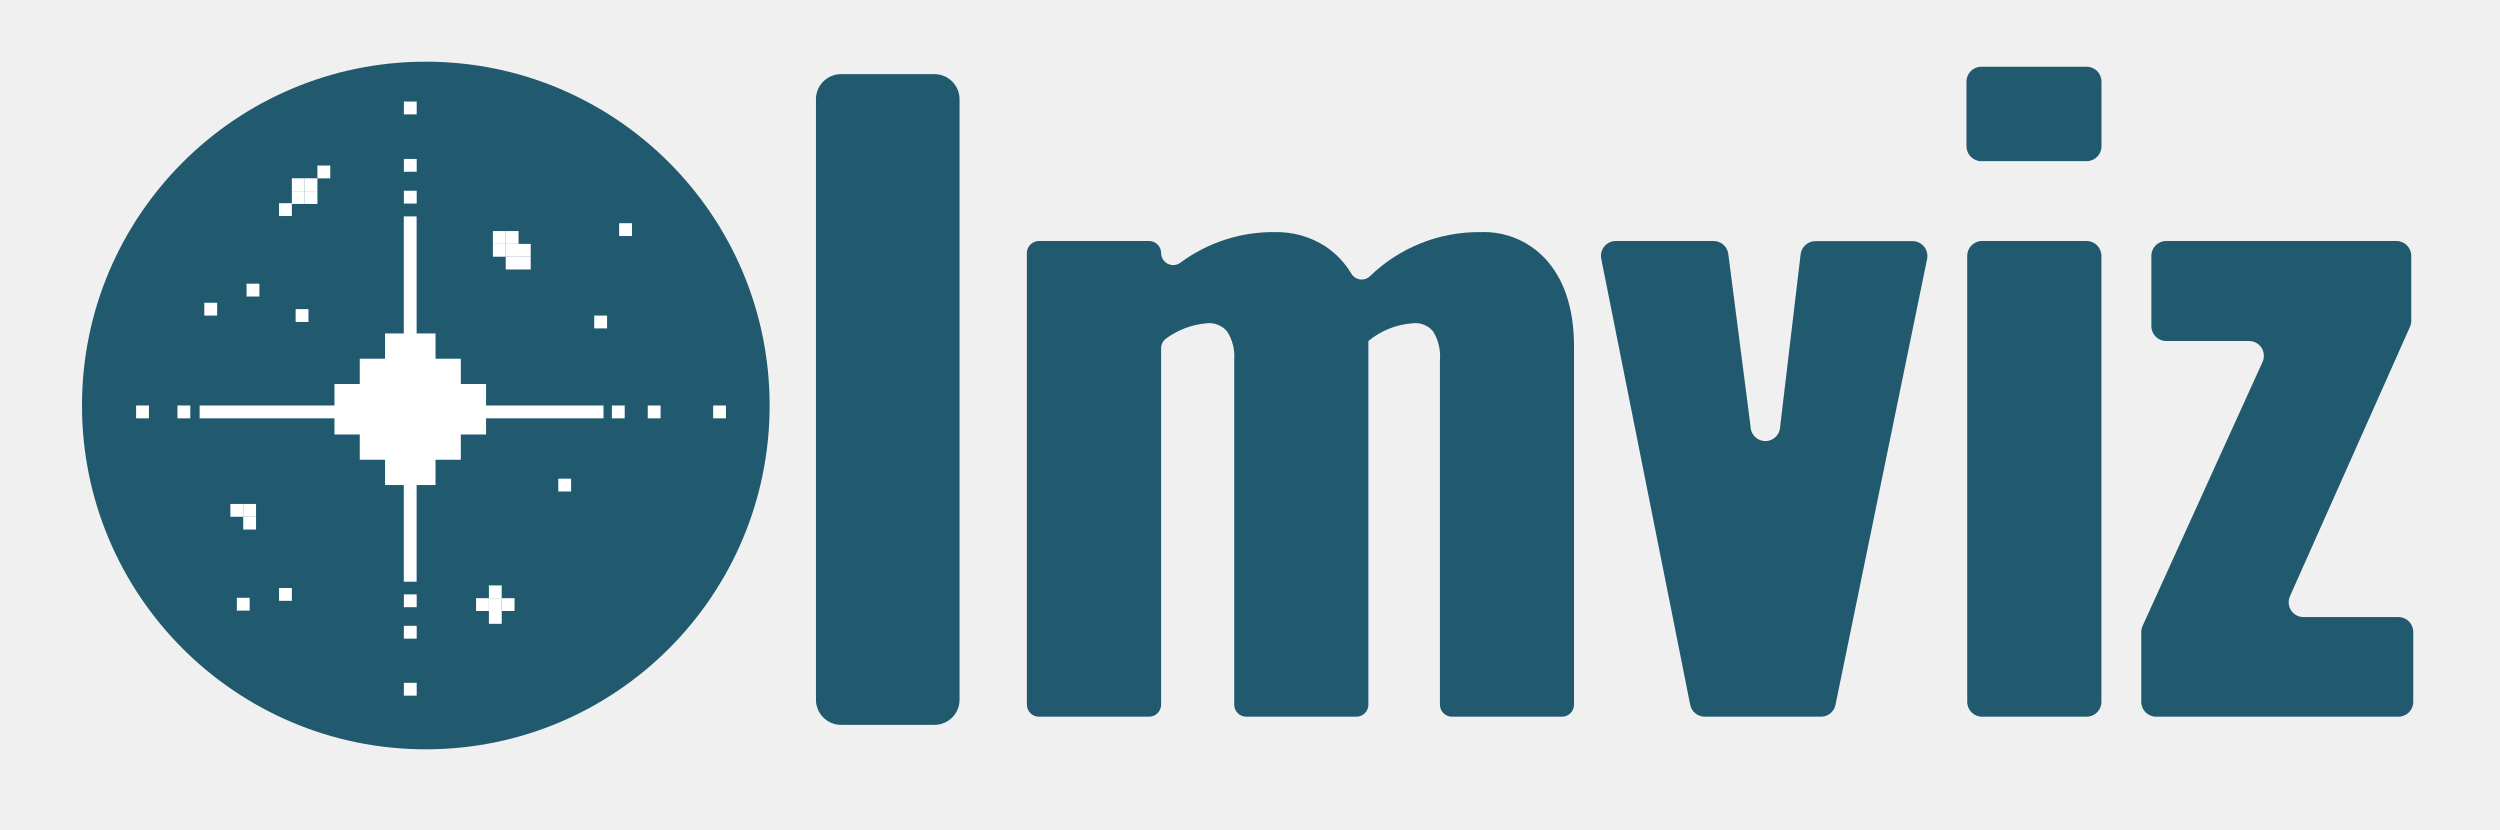
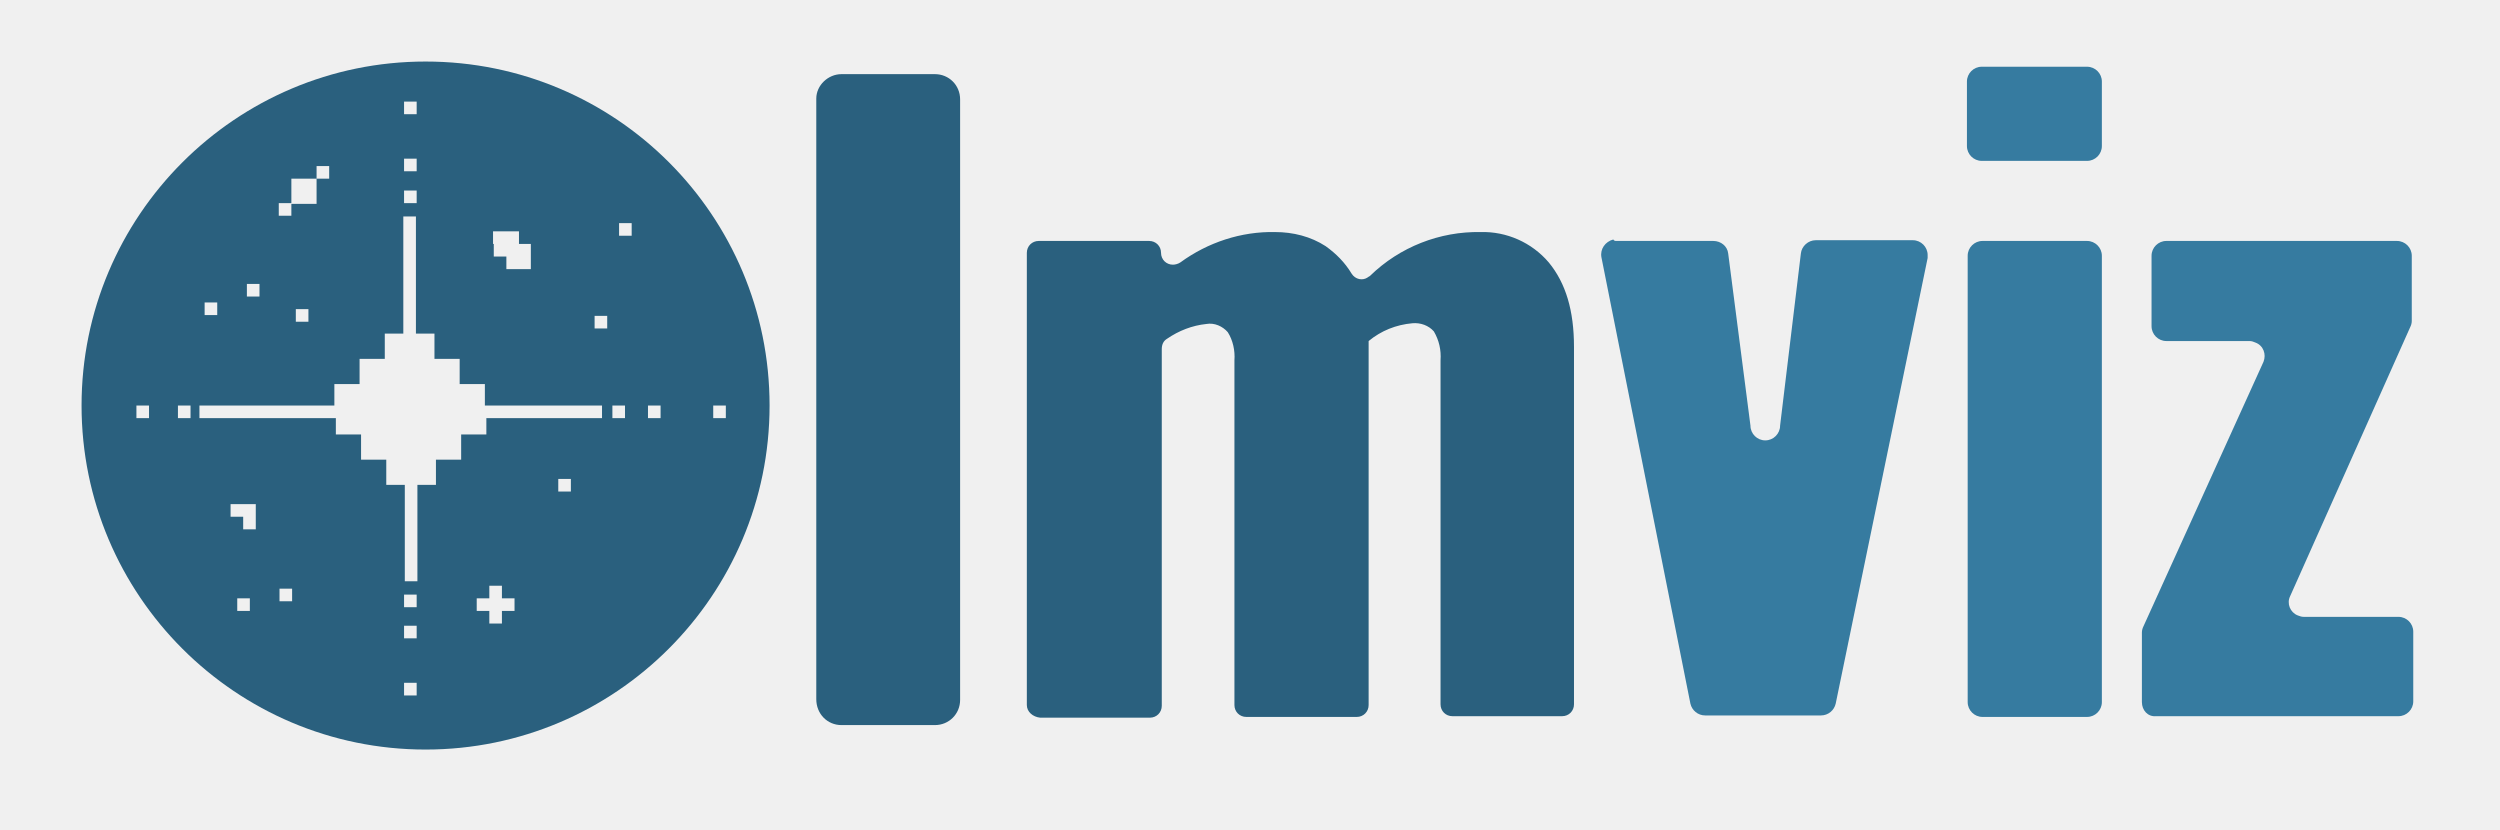
- <svg xmlns="http://www.w3.org/2000/svg" id="Layer_1" data-name="Layer 1" viewBox="0 0 337.24 111.86">
-   <defs>
-     <style>.cls-1{fill:#215a6f;}.cls-2{fill:#fff;}</style>
-   </defs>
-   <circle class="cls-1" cx="57.44" cy="54.7" r="46.38" />
-   <path class="cls-1" d="M218,32.51h13.14a2,2,0,0,1,2,1.74l3,23.25a2,2,0,0,0,4,0l2.76-23.21a2,2,0,0,1,2-1.76h13.06a2,2,0,0,1,2,2.4L247.6,95.08a2,2,0,0,1-2,1.6H230a2,2,0,0,1-2-1.61l-12-60.17A2,2,0,0,1,218,32.51Z" />
-   <path class="cls-1" d="M265.27,19.72V11a2,2,0,0,1,2-2h14.21a2,2,0,0,1,2,2v8.74a2,2,0,0,1-2,2H267.27A2,2,0,0,1,265.27,19.72Zm.1,75V34.51a2,2,0,0,1,2-2h14.1a2,2,0,0,1,2,2V94.68a2,2,0,0,1-2,2h-14.1A2,2,0,0,1,265.37,94.68Z" />
-   <path class="cls-1" d="M288.85,94.68V85.26a2,2,0,0,1,.18-.83l16.2-35.65A2,2,0,0,0,303.41,46h-11.2a2,2,0,0,1-2-2V34.51a2,2,0,0,1,2-2h31.06a2,2,0,0,1,2,2v8.75a2.11,2.11,0,0,1-.17.82L308.91,80.42a2,2,0,0,0,1.83,2.82h12.8a2,2,0,0,1,2,2v9.44a2,2,0,0,1-2,2H290.85A2,2,0,0,1,288.85,94.68Z" />
-   <path class="cls-1" d="M110.07,94.3v-81A3.39,3.39,0,0,1,113.46,10h12.59a3.39,3.39,0,0,1,3.39,3.39v81a3.39,3.39,0,0,1-3.39,3.39H113.46A3.39,3.39,0,0,1,110.07,94.3Z" />
-   <polygon class="cls-2" points="62.16 51.8 62.16 48.39 58.75 48.39 58.75 44.98 55.34 44.98 51.94 44.98 51.94 48.39 48.53 48.39 48.53 51.8 45.12 51.8 45.12 55.21 45.12 58.61 48.53 58.61 48.53 62.02 51.94 62.02 51.94 65.43 55.34 65.43 58.75 65.43 58.75 62.02 62.16 62.02 62.16 58.61 65.57 58.61 65.57 55.21 65.57 51.8 62.16 51.8" />
-   <rect class="cls-2" x="26.93" y="54.7" width="54.48" height="1.73" />
-   <rect class="cls-2" x="30.71" y="52.96" width="49.28" height="1.73" transform="translate(109.16 -1.52) rotate(90)" />
-   <rect class="cls-2" x="31.95" y="80.64" width="1.73" height="1.73" />
-   <rect class="cls-2" x="37.64" y="79.32" width="1.73" height="1.73" />
-   <rect class="cls-2" x="31.08" y="67.98" width="1.73" height="1.73" />
-   <rect class="cls-2" x="32.81" y="67.98" width="1.73" height="1.73" />
-   <rect class="cls-2" x="32.81" y="69.7" width="1.73" height="1.73" />
-   <rect class="cls-2" x="80.16" y="42.57" width="1.73" height="1.73" />
-   <rect class="cls-2" x="75.31" y="64.57" width="1.73" height="1.73" />
-   <rect class="cls-2" x="64.22" y="80.69" width="1.73" height="1.73" />
-   <rect class="cls-2" x="65.95" y="82.42" width="1.73" height="1.73" />
-   <rect class="cls-2" x="65.95" y="80.69" width="1.73" height="1.73" />
-   <rect class="cls-2" x="67.68" y="80.69" width="1.73" height="1.73" />
-   <rect class="cls-2" x="65.95" y="78.97" width="1.73" height="1.73" />
-   <rect class="cls-2" x="41.09" y="24.05" width="1.73" height="1.73" />
-   <rect class="cls-2" x="39.37" y="24.05" width="1.73" height="1.73" />
-   <rect class="cls-2" x="41.09" y="25.78" width="1.73" height="1.73" />
-   <rect class="cls-2" x="39.37" y="25.78" width="1.73" height="1.73" />
-   <rect class="cls-2" x="37.64" y="27.41" width="1.73" height="1.73" />
-   <rect class="cls-2" x="42.82" y="22.33" width="1.73" height="1.73" />
-   <rect class="cls-2" x="69.86" y="34.62" width="1.73" height="1.73" />
-   <rect class="cls-2" x="69.86" y="32.9" width="1.73" height="1.73" />
-   <rect class="cls-2" x="68.22" y="32.9" width="1.73" height="1.73" />
-   <rect class="cls-2" x="66.49" y="32.9" width="1.73" height="1.73" />
-   <rect class="cls-2" x="68.22" y="31.17" width="1.73" height="1.73" />
-   <rect class="cls-2" x="66.49" y="31.17" width="1.73" height="1.73" />
-   <rect class="cls-2" x="68.22" y="34.62" width="1.73" height="1.73" />
-   <rect class="cls-2" x="33.26" y="38.27" width="1.73" height="1.73" />
-   <rect class="cls-2" x="39.88" y="41.7" width="1.73" height="1.73" />
-   <rect class="cls-2" x="27.56" y="40.84" width="1.73" height="1.73" />
-   <rect class="cls-2" x="83.52" y="30.11" width="1.73" height="1.73" />
-   <rect class="cls-2" x="54.48" y="80.18" width="1.73" height="1.73" />
-   <rect class="cls-2" x="54.48" y="25.73" width="1.73" height="1.73" />
-   <rect class="cls-2" x="82.54" y="54.7" width="1.73" height="1.73" />
-   <rect class="cls-2" x="87.38" y="54.7" width="1.73" height="1.73" />
-   <rect class="cls-2" x="23.94" y="54.7" width="1.73" height="1.73" />
-   <rect class="cls-2" x="18.36" y="54.7" width="1.73" height="1.73" />
-   <rect class="cls-2" x="96.2" y="54.7" width="1.73" height="1.73" />
-   <rect class="cls-2" x="54.48" y="21.44" width="1.73" height="1.73" />
-   <rect class="cls-2" x="54.48" y="84.42" width="1.73" height="1.73" />
-   <rect class="cls-2" x="54.48" y="13.7" width="1.73" height="1.73" />
-   <rect class="cls-2" x="54.48" y="92.11" width="1.73" height="1.73" />
-   <path class="cls-1" d="M138.52,95.05V34.14a1.63,1.63,0,0,1,1.64-1.63H155a1.63,1.63,0,0,1,1.63,1.63h0a1.63,1.63,0,0,0,2.61,1.29A21,21,0,0,1,172,31.31a12.09,12.09,0,0,1,6.82,1.94,11.48,11.48,0,0,1,3.48,3.68,1.62,1.62,0,0,0,2.51.32,21.11,21.11,0,0,1,14.94-5.94,11.31,11.31,0,0,1,9.16,4.12q3.42,4.13,3.42,11.38V95.05a1.63,1.63,0,0,1-1.63,1.63H195.87a1.63,1.63,0,0,1-1.63-1.63V48.56a6.36,6.36,0,0,0-.92-3.86,3.12,3.12,0,0,0-2.85-1.08A10.49,10.49,0,0,0,184.59,46v49.1A1.63,1.63,0,0,1,183,96.68H168.12a1.63,1.63,0,0,1-1.63-1.63V48.56a6.25,6.25,0,0,0-.94-3.83,3.17,3.17,0,0,0-2.89-1.11,10.86,10.86,0,0,0-5.3,2,1.63,1.63,0,0,0-.73,1.36V95.05A1.63,1.63,0,0,1,155,96.68H140.16A1.63,1.63,0,0,1,138.52,95.05Z" />
+ <svg xmlns="http://www.w3.org/2000/svg" version="1.1" id="Layer_1" x="0px" y="0px" viewBox="0 0 337.2 111.9" style="enable-background:new 0 0 337.2 111.9;" xml:space="preserve">
+   <style type="text/css">
+ 	.st0{fill:#367BA0;}
+ 	.st1{fill:#2A607E;}
+ </style>
+   <path class="st0" d="M218,32.5h13.1c1,0,1.9,0.7,2,1.7l3,23.2c0,1.1,0.9,2,2,2s2-0.9,2-2l2.8-23.2c0.1-1,1-1.8,2-1.8H258  c1.1,0,2,0.9,2,2c0,0.1,0,0.3,0,0.4l-12.4,60.1c-0.2,0.9-1,1.6-2,1.6H230c-1,0-1.8-0.7-2-1.6l-12-60.2c-0.2-1.1,0.5-2.1,1.6-2.4  C217.7,32.5,217.9,32.5,218,32.5z" />
+   <path class="st0" d="M265.3,19.7V11c0-1.1,0.9-2,2-2h14.2c1.1,0,2,0.9,2,2v8.7c0,1.1-0.9,2-2,2h-14.2  C266.2,21.7,265.3,20.8,265.3,19.7L265.3,19.7z M265.4,94.7V34.5c0-1.1,0.9-2,2-2h14.1c1.1,0,2,0.9,2,2v60.2c0,1.1-0.9,2-2,2h-14.1  C266.3,96.7,265.4,95.8,265.4,94.7L265.4,94.7z" />
+   <path class="st0" d="M288.9,94.7v-9.4c0-0.3,0.1-0.6,0.2-0.8l16.2-35.7c0.4-1,0-2.2-1.1-2.6c-0.2-0.1-0.5-0.2-0.8-0.2h-11.2  c-1.1,0-2-0.9-2-2v-9.5c0-1.1,0.9-2,2-2h31.1c1.1,0,2,0.9,2,2v8.8c0,0.3-0.1,0.6-0.2,0.8l-16.2,36.3c-0.5,1,0,2.2,1,2.6  c0.3,0.1,0.5,0.2,0.8,0.2h12.8c1.1,0,2,0.9,2,2v9.4c0,1.1-0.9,2-2,2h-32.7C289.7,96.7,288.9,95.8,288.9,94.7z" />
+   <path class="st1" d="M110.1,94.3v-81c0-1.8,1.6-3.3,3.4-3.3h12.6c1.9,0,3.4,1.5,3.4,3.4v81c0,1.9-1.5,3.4-3.4,3.4h-12.6  C111.6,97.8,110.1,96.3,110.1,94.3C110.1,94.4,110.1,94.3,110.1,94.3z" />
+   <g>
+     <path class="st1" d="M57.4,8.3C31.8,8.3,11,29.1,11,54.7s20.8,46.4,46.4,46.4s46.4-20.8,46.4-46.4S83.1,8.3,57.4,8.3z M66.5,32.9   v-1.7h1.7H70v1.7h1.6v1.7l0,0v1.7H70h-0.1h-1.6v-1.7h-1.7v-1.7H66.5z M54.5,13.7h1.7v1.7h-1.7V13.7z M54.5,21.4h1.7v1.7h-1.7V21.4z    M54.5,25.7h1.7v1.7h-1.7V25.7z M37.6,27.4h1.7v-1.6v-1.7H41l0,0h1.7v-1.7h1.7v1.7h-1.7v1.7v1.7H41l0,0h-1.7v1.6h-1.7V27.4z    M41.6,41.7v1.7h-1.7v-1.7H41.6z M33.3,38.3H35V40h-1.7V38.3z M27.6,40.8h1.7v1.7h-1.7V40.8z M20.1,56.4h-1.7v-1.7h1.7V56.4z    M25.7,56.4H24v-1.7h1.7V56.4z M33.7,82.4H32v-1.7h1.7V82.4z M34.5,69.7L34.5,69.7v1.7h-1.7v-1.7h-1.7V68h1.7h1.7V69.7z M39.4,81.1   h-1.7v-1.7h1.7V81.1z M56.2,93.8h-1.7v-1.7h1.7V93.8z M56.2,86.1h-1.7v-1.7h1.7V86.1z M56.2,81.9h-1.7v-1.7h1.7V81.9z M69.4,82.4   h-1.7v1.7H66v-1.7h-1.7v-1.7H66V79h1.7v1.7h1.7C69.4,80.7,69.4,82.4,69.4,82.4z M77,66.3h-1.7v-1.7H77V66.3z M81.4,56.4H65.6v2.2   h-3.4V62h-3.4v3.4h-2.5v13h-1.7v-13h-2.5V62h-3.4v-3.4h-3.4v-2.2H26.9v-1.7h18.2v-2.9h3.4v-3.4h3.4V45h2.5V29.2h1.7V45h2.5v3.4H62   v3.4h3.4v2.9h15.8v1.7C81.2,56.4,81.4,56.4,81.4,56.4z M81.9,44.3h-1.7v-1.7h1.7V44.3z M84.3,56.4h-1.7v-1.7h1.7V56.4z M85.2,31.8   h-1.7v-1.7h1.7V31.8z M89.1,56.4h-1.7v-1.7h1.7V56.4z M96.2,56.4v-1.7h1.7v1.7H96.2z" />
+     <polygon class="st1" points="32.8,69.7 34.5,69.7 34.5,69.7  " />
+     <polygon class="st1" points="66,80.7 67.7,80.7 67.7,80.7  " />
+     <rect x="41.1" y="24.1" class="st1" width="0" height="1.7" />
+     <rect x="41.1" y="25.8" class="st1" width="0" height="1.7" />
+     <polygon class="st1" points="70,34.6 71.6,34.6 71.6,34.6  " />
+     <polygon class="st1" points="68.2,34.6 69.8,34.6 69.8,34.6  " />
+     <polygon class="st1" points="69.9,34.6 70,34.6 70,34.6  " />
+   </g>
+   <path class="st1" d="M138.5,95.1v-61c0-0.9,0.7-1.6,1.6-1.6l0,0H155c0.9,0,1.6,0.7,1.6,1.6l0,0l0,0c0,0.9,0.7,1.6,1.6,1.6  c0.3,0,0.7-0.1,1-0.3c3.7-2.7,8.2-4.2,12.8-4.1c2.4,0,4.8,0.6,6.8,1.9c1.4,1,2.6,2.2,3.5,3.7c0.5,0.8,1.5,1,2.2,0.5  c0.1-0.1,0.2-0.1,0.3-0.2c4-3.9,9.4-6,14.9-5.9c3.5-0.1,6.9,1.4,9.2,4.1c2.3,2.8,3.4,6.5,3.4,11.4V95c0,0.9-0.7,1.6-1.6,1.6l0,0  h-14.8c-0.9,0-1.6-0.7-1.6-1.6l0,0V48.6c0.1-1.4-0.2-2.7-0.9-3.9c-0.7-0.8-1.8-1.2-2.9-1.1c-2.2,0.2-4.2,1-5.9,2.4v49.1  c0,0.9-0.7,1.6-1.6,1.6h-14.9c-0.9,0-1.6-0.7-1.6-1.6l0,0V48.6c0.1-1.3-0.2-2.7-0.9-3.8c-0.7-0.8-1.8-1.3-2.9-1.1  c-1.9,0.2-3.7,0.9-5.3,2c-0.5,0.3-0.7,0.8-0.7,1.4v48.1c0,0.9-0.7,1.6-1.6,1.6h-14.8C139.3,96.7,138.5,96,138.5,95.1L138.5,95.1z" />
</svg>
